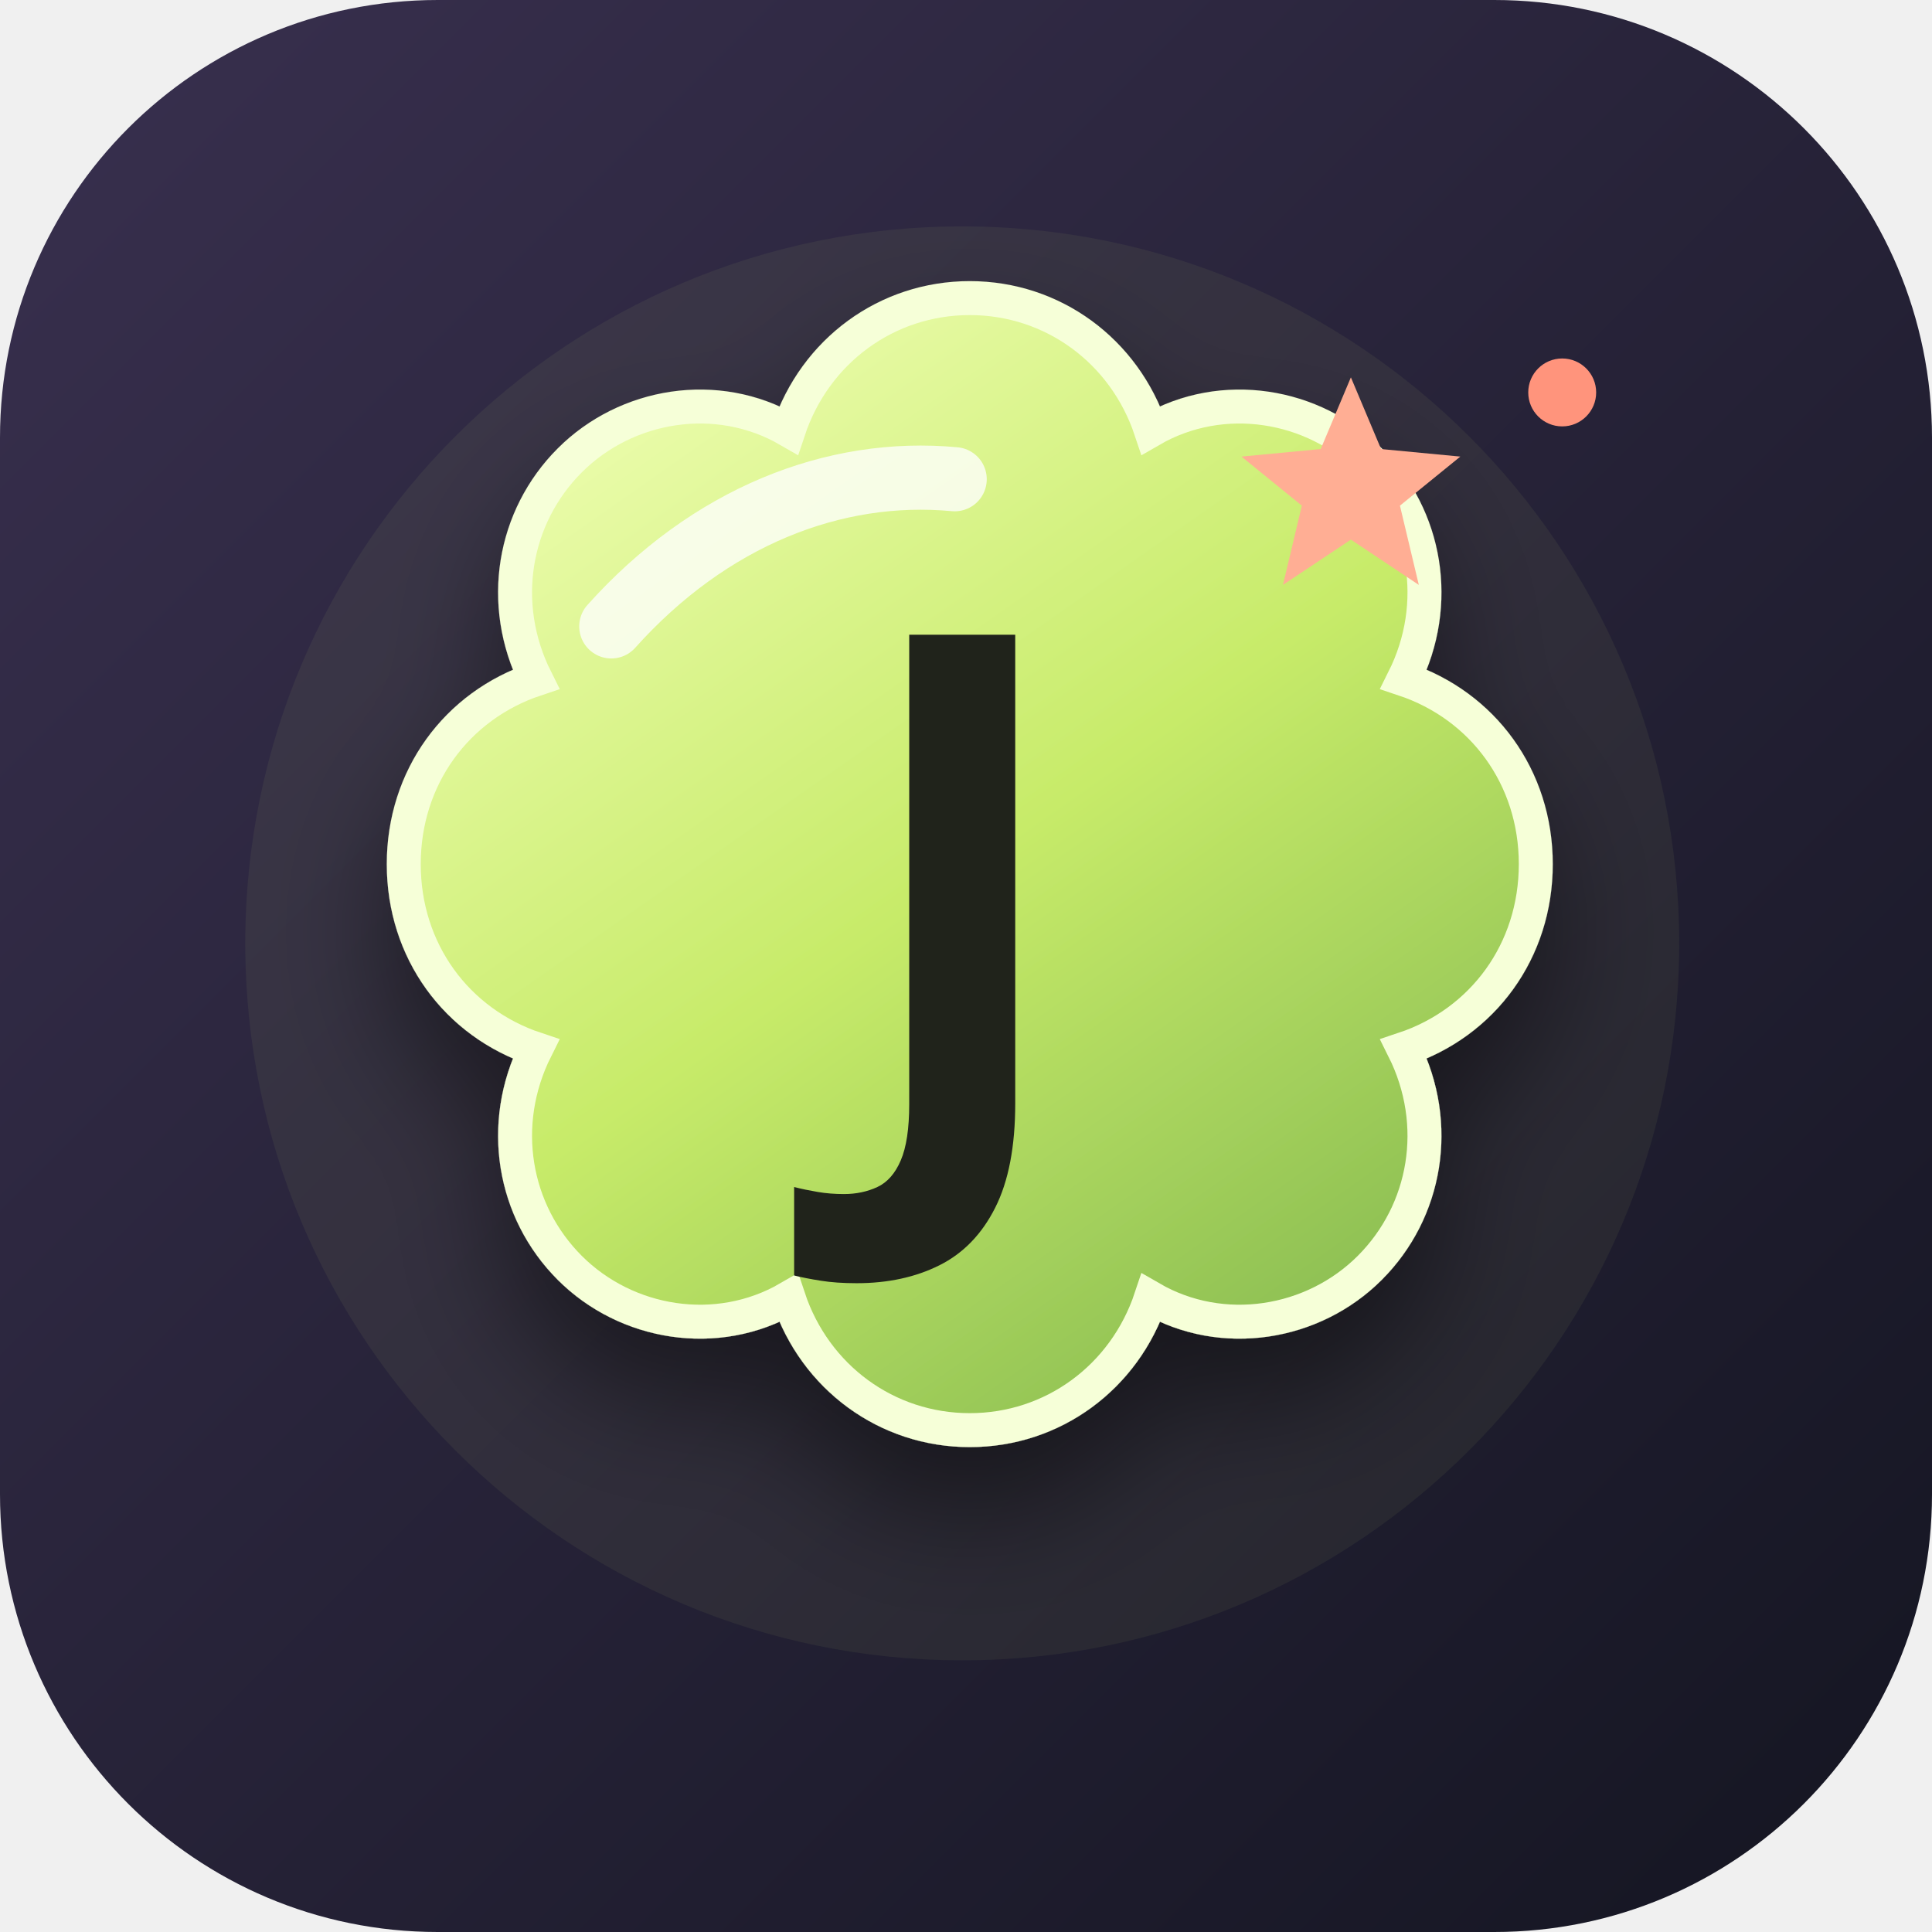
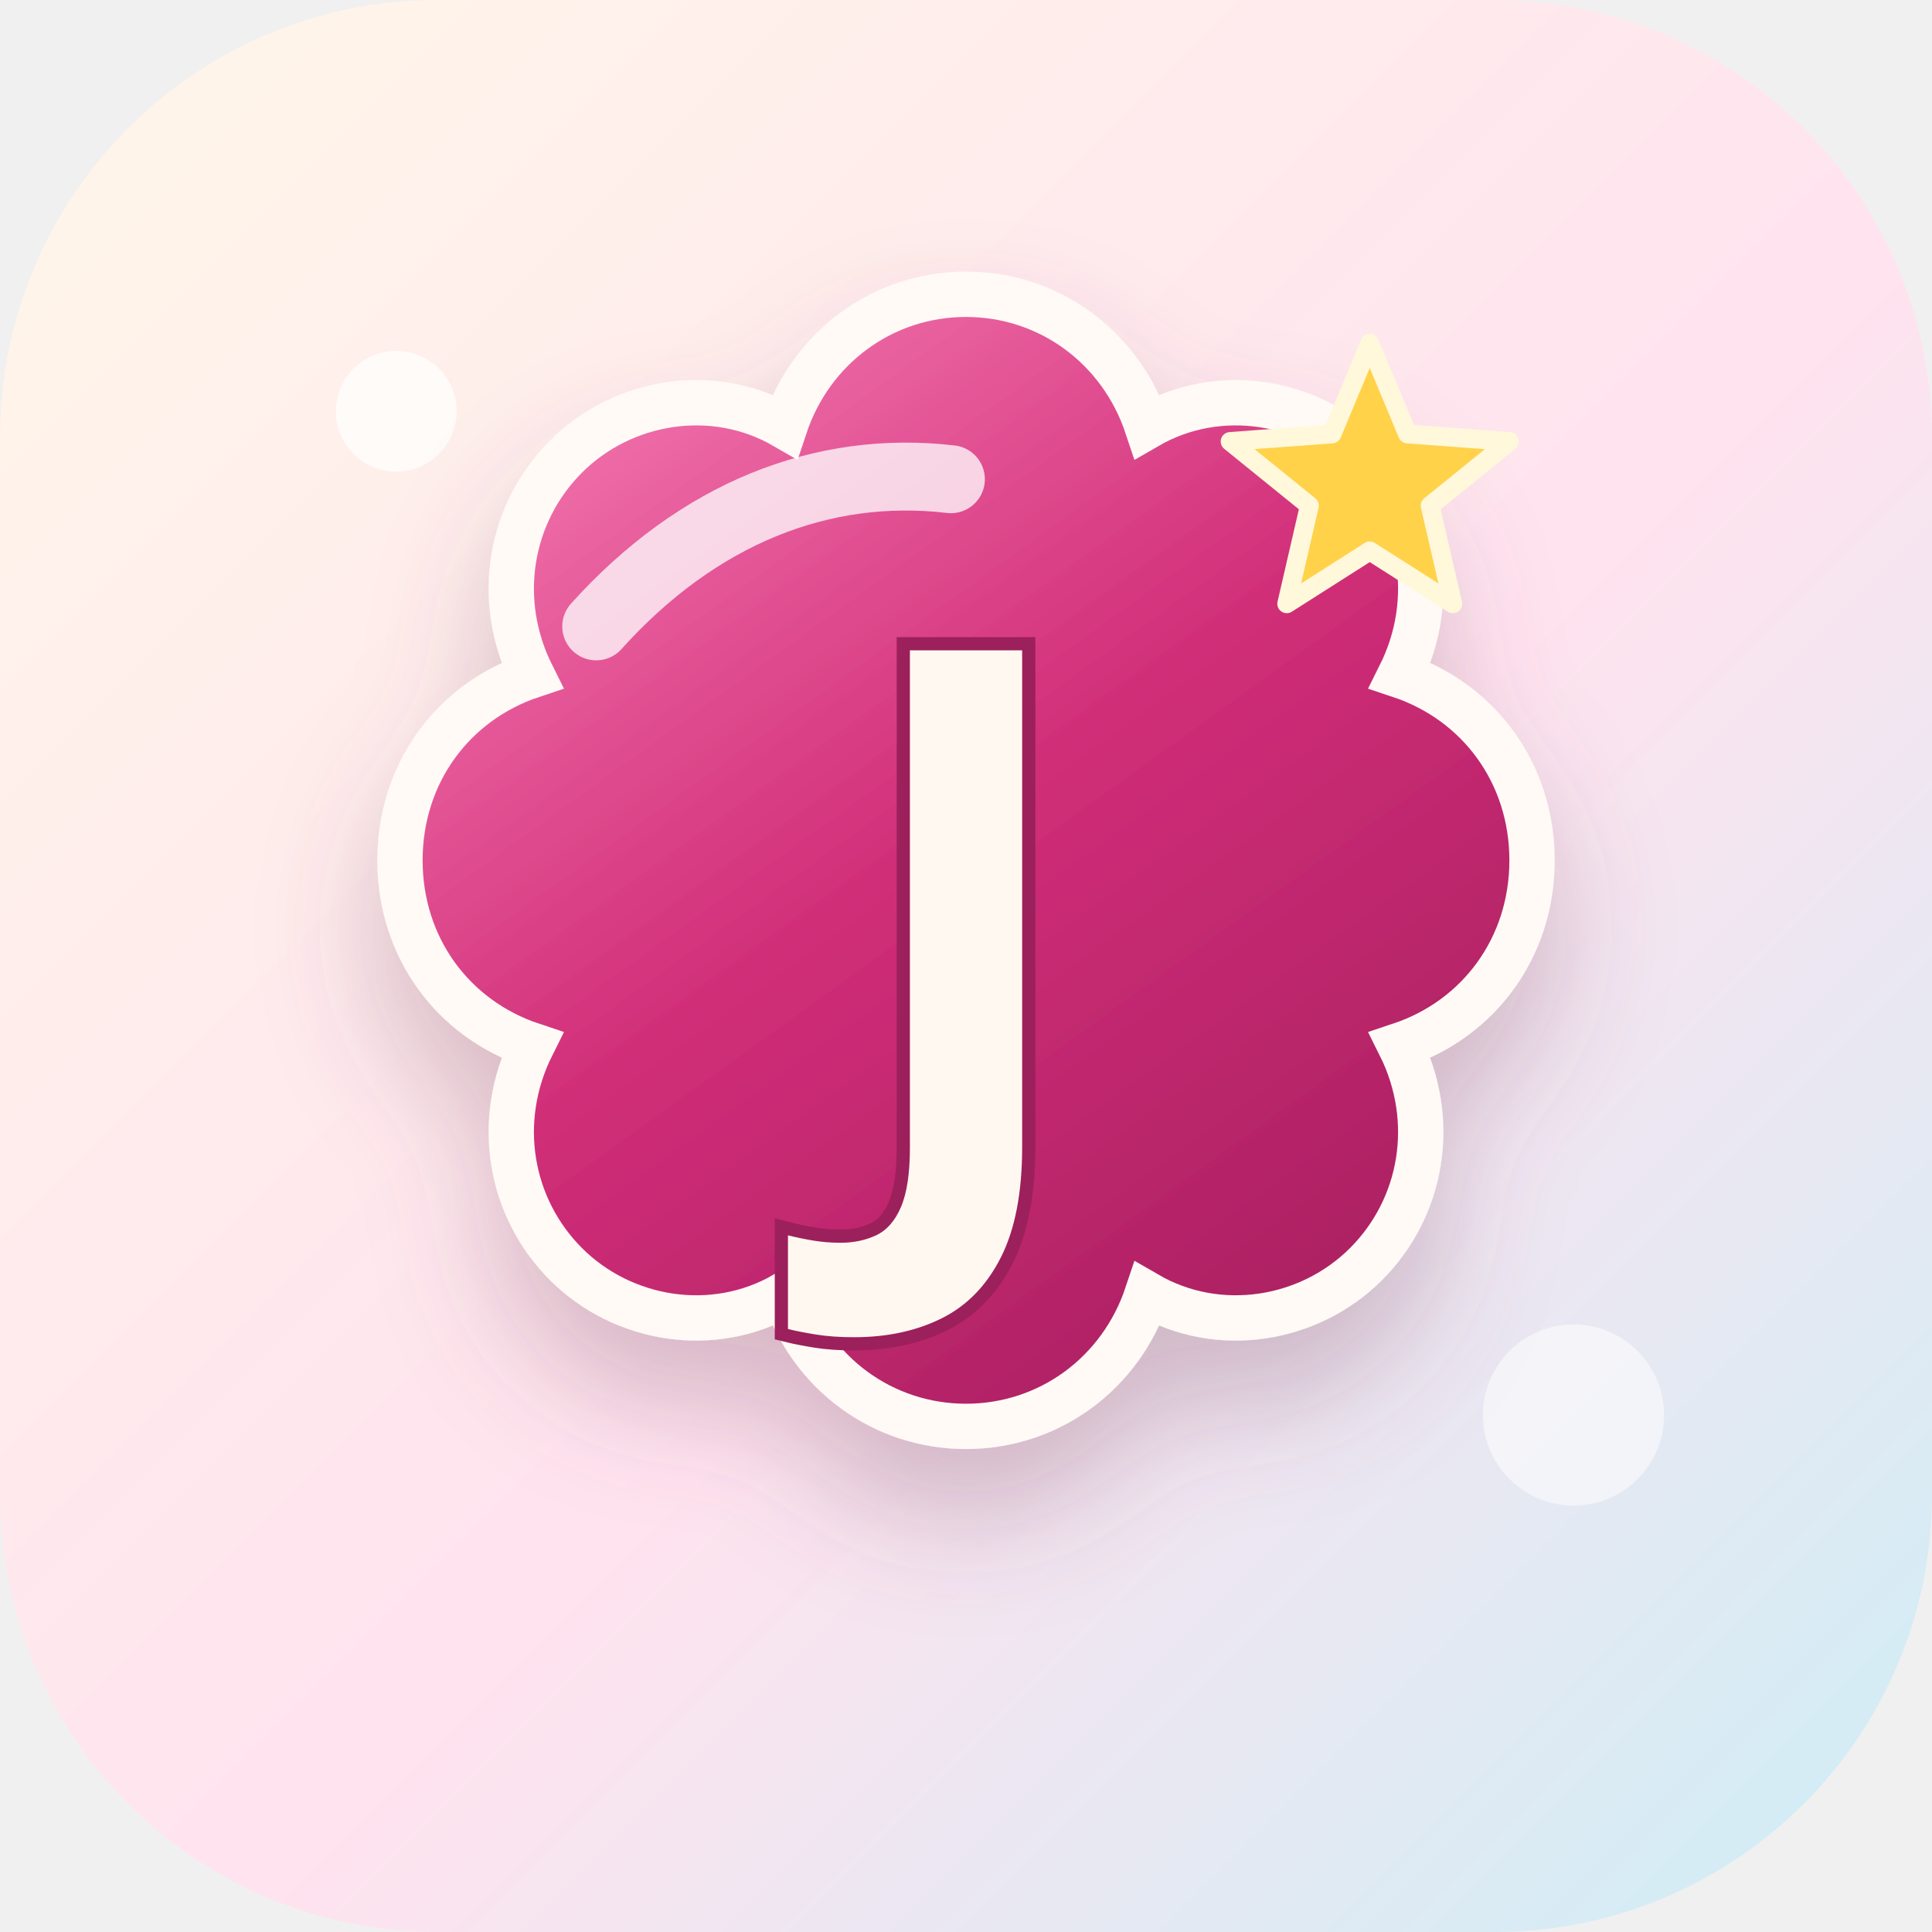
<svg xmlns="http://www.w3.org/2000/svg" viewBox="0 0 512 512">
  <defs>
    <linearGradient id="bg" x1="0" y1="0" x2="1" y2="1">
-       <stop stop-color="#39304f" />
-       <stop offset="1" stop-color="#141521" />
+       <stop stop-color="#fff7e9" />
+       <stop offset=".56" stop-color="#ffe3ef" />
+       <stop offset="1" stop-color="#cceef6" />
    </linearGradient>
-     <linearGradient id="sweet" x1=".15" y1="0" x2=".85" y2="1">
-       <stop stop-color="#f1ffb7" />
-       <stop offset=".5" stop-color="#c7eb69" />
-       <stop offset="1" stop-color="#82b74f" />
+     <linearGradient id="jam" x1=".12" y1="0" x2=".84" y2="1">
+       <stop stop-color="#f77eb5" />
+       <stop offset=".48" stop-color="#d12e78" />
+       <stop offset="1" stop-color="#a51e5e" />
    </linearGradient>
-     <filter id="shadow" x="-.25" y="-.25" width="1.5" height="1.6">
-       <feDropShadow dx="0" dy="18" stdDeviation="15" flood-color="#05040c" flood-opacity=".45" />
+     <filter id="shadow" x="-.3" y="-.3" width="1.6" height="1.7">
+       <feDropShadow dx="0" dy="18" stdDeviation="15" flood-color="#74445f" flood-opacity=".28" />
    </filter>
  </defs>
  <rect width="512" height="512" rx="116" fill="url(#bg)" />
-   <circle cx="255" cy="250" r="190" fill="#d7f477" opacity=".06" />
-   <circle cx="414" cy="104" r="9" fill="#ff947c" />
-   <path d="M257 79c22 0 41 14 48 35 19-11 43-7 58 8s19 38 9 58c21 7 35 26 35 49s-14 42-35 49c10 20 6 43-9 58s-39 19-58 8c-7 21-26 35-48 35s-41-14-48-35c-19 11-43 7-58-8s-19-38-9-58c-21-7-35-26-35-49s14-42 35-49c-10-20-6-43 9-58s39-19 58-8c7-21 26-35 48-35z" fill="url(#sweet)" stroke="#f6ffd8" stroke-width="9" filter="url(#shadow)" />
-   <path d="M162 166c26-29 59-42 91-39" fill="none" stroke="#fff" stroke-width="17" stroke-linecap="round" opacity=".77" />
-   <path d="M358 100l8 19 21 2-16 13 5 21-18-12-18 12 5-21-16-13 21-2z" fill="#ffae94" />
-   <text x="255" y="301" text-anchor="middle" font-family="ui-sans-serif,system-ui,sans-serif" font-weight="900" font-size="186" fill="#20231b" letter-spacing="-16">J</text>
+   <circle cx="105" cy="109" r="16" fill="#fff" opacity=".72" />
+   <circle cx="417" cy="375" r="24" fill="#fff" opacity=".52" />
+   <path d="M256 78c22 0 41 14 48 35 19-11 43-7 58 8s19 38 9 58c21 7 35 26 35 49s-14 42-35 49c10 20 6 43-9 58s-39 19-58 8c-7 21-26 35-48 35s-41-14-48-35c-19 11-43 7-58-8s-19-38-9-58c-21-7-35-26-35-49s14-42 35-49c-10-20-6-43 9-58s39-19 58-8c7-21 26-35 48-35z" fill="url(#jam)" stroke="#fffaf5" stroke-width="12" filter="url(#shadow)" />
+   <path d="M158 166c27-30 60-43 94-39" fill="none" stroke="#fff" stroke-width="18" stroke-linecap="round" opacity=".76" />
+   <path d="M363 91l10 24 27 2-21 17 6 26-22-14-22 14 6-26-21-17 27-2z" fill="#ffd24a" stroke="#fff8db" stroke-width="5" stroke-linejoin="round" />
+   <text x="256" y="313" text-anchor="middle" font-family="ui-sans-serif,system-ui,sans-serif" font-weight="900" font-size="197" fill="#fff8f0" letter-spacing="-14" paint-order="stroke" stroke="#9c205b" stroke-width="7">J</text>
</svg>
